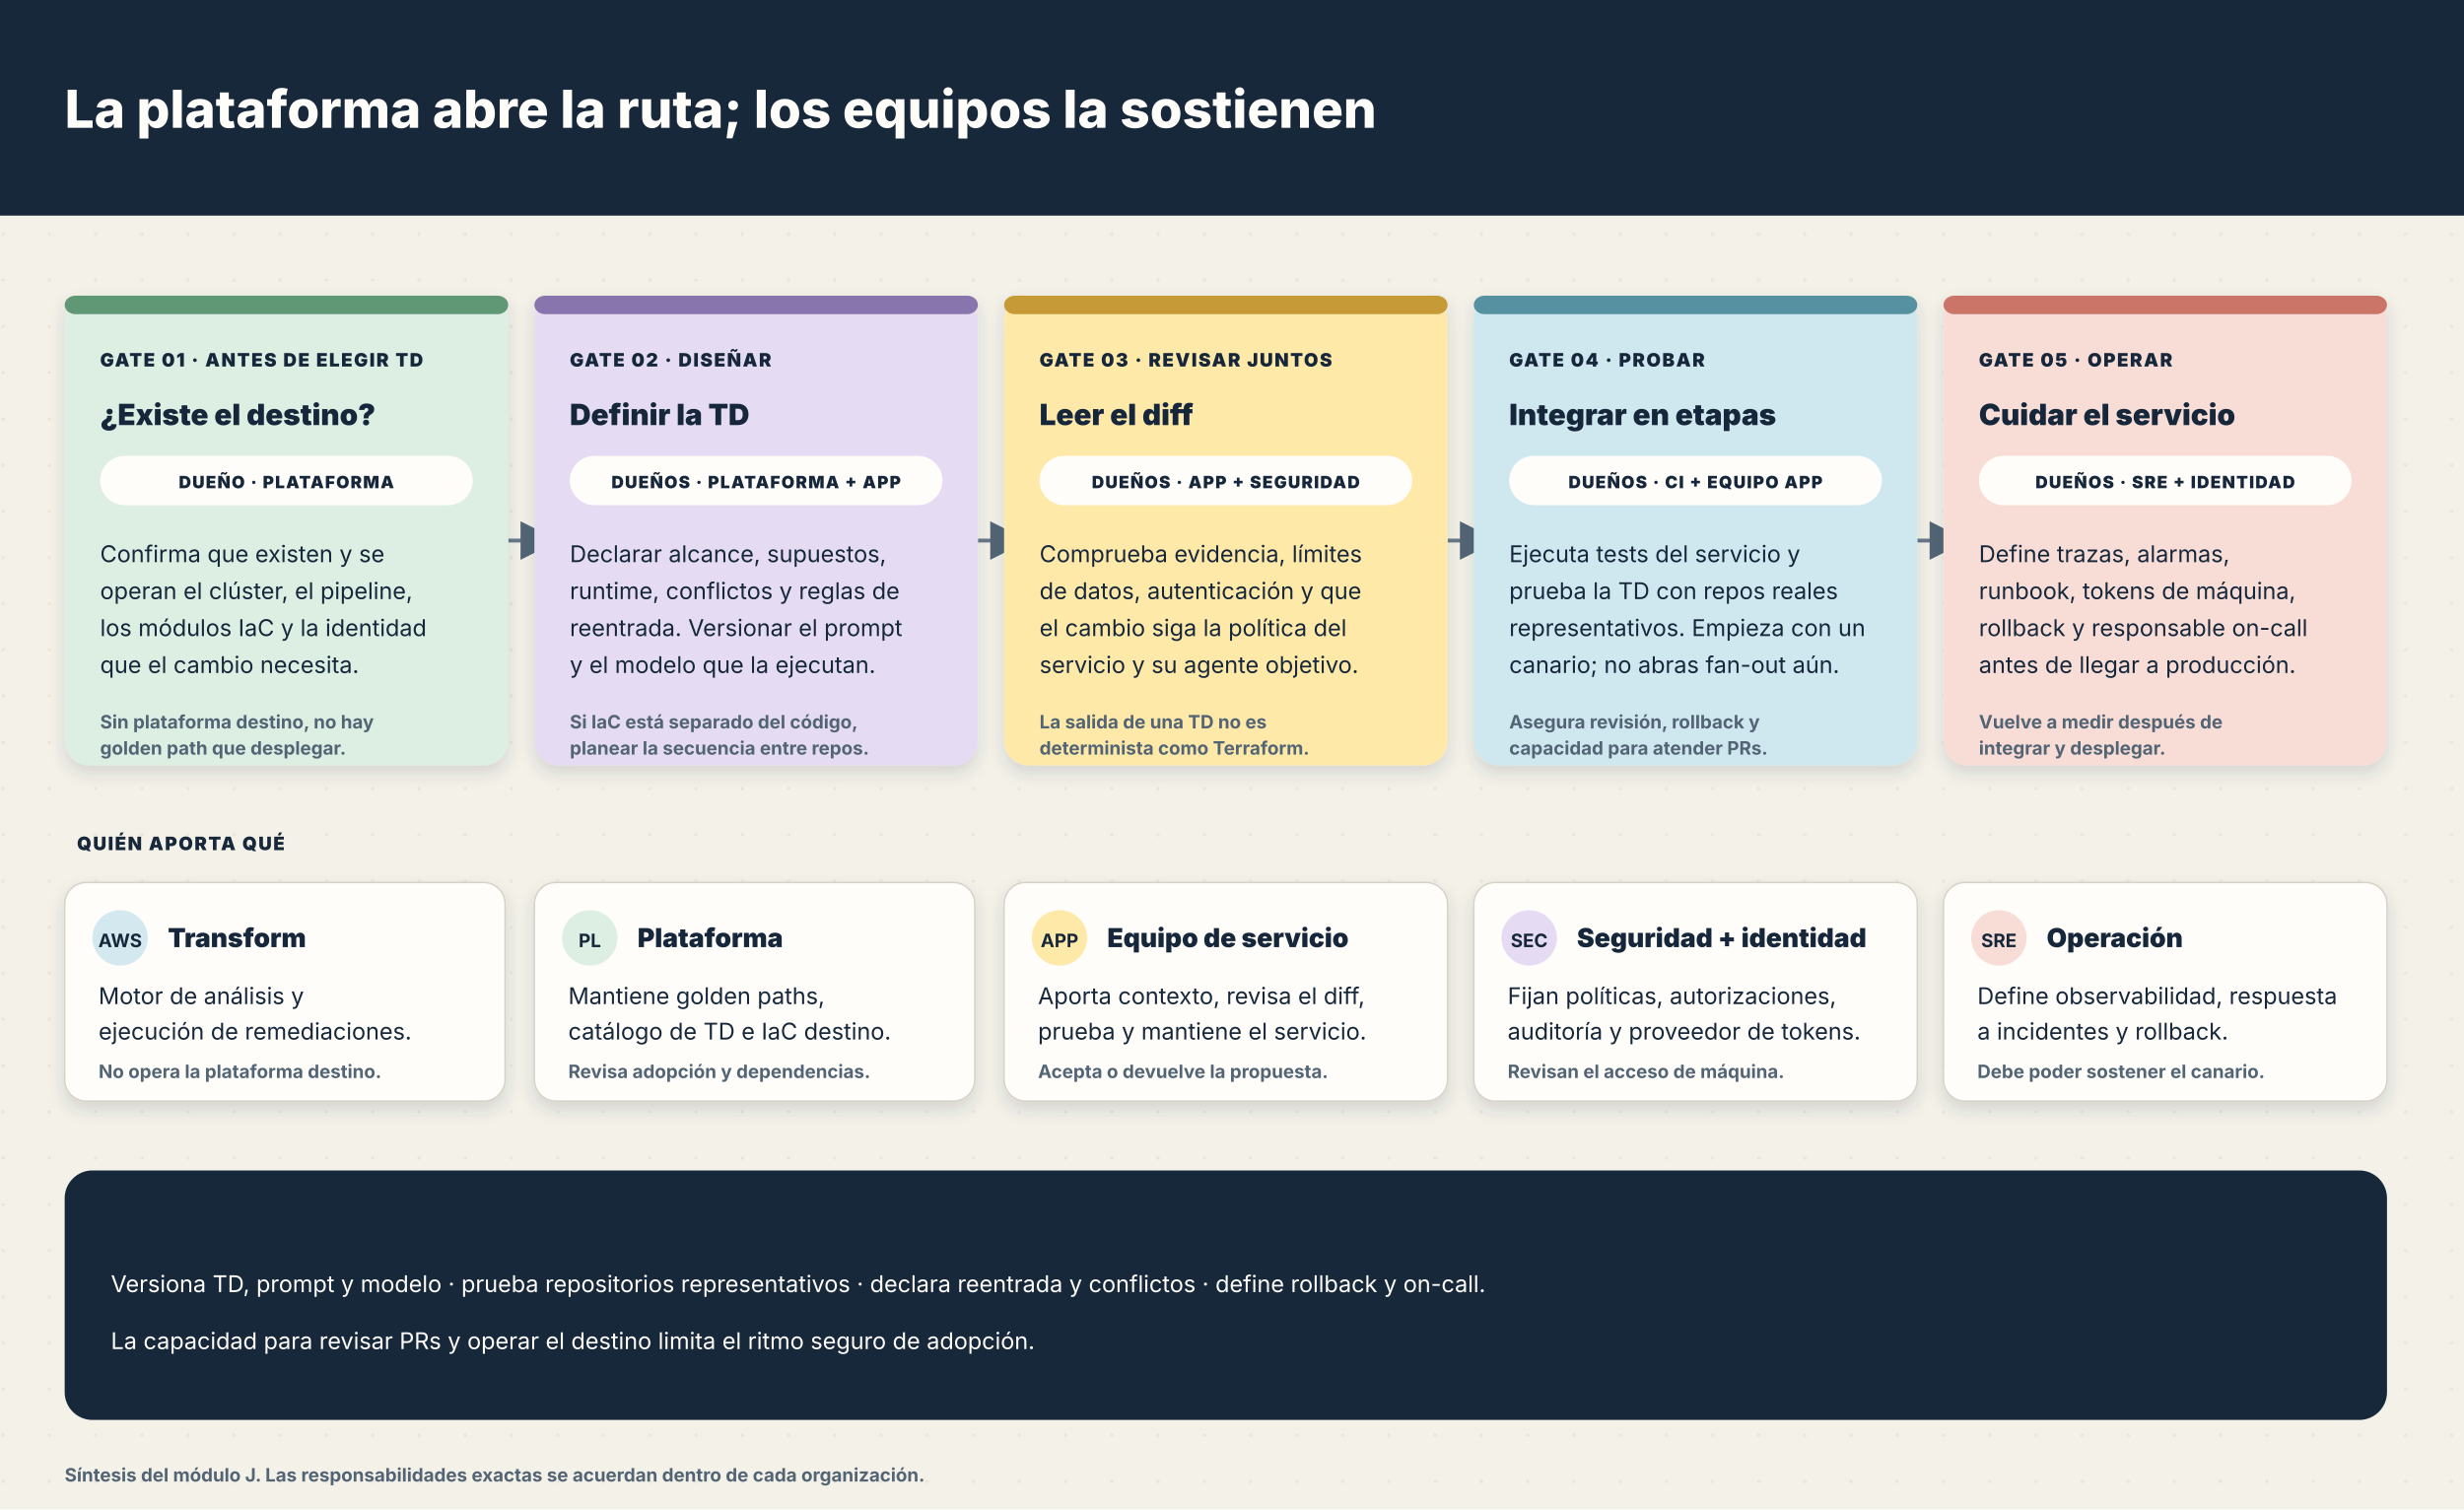
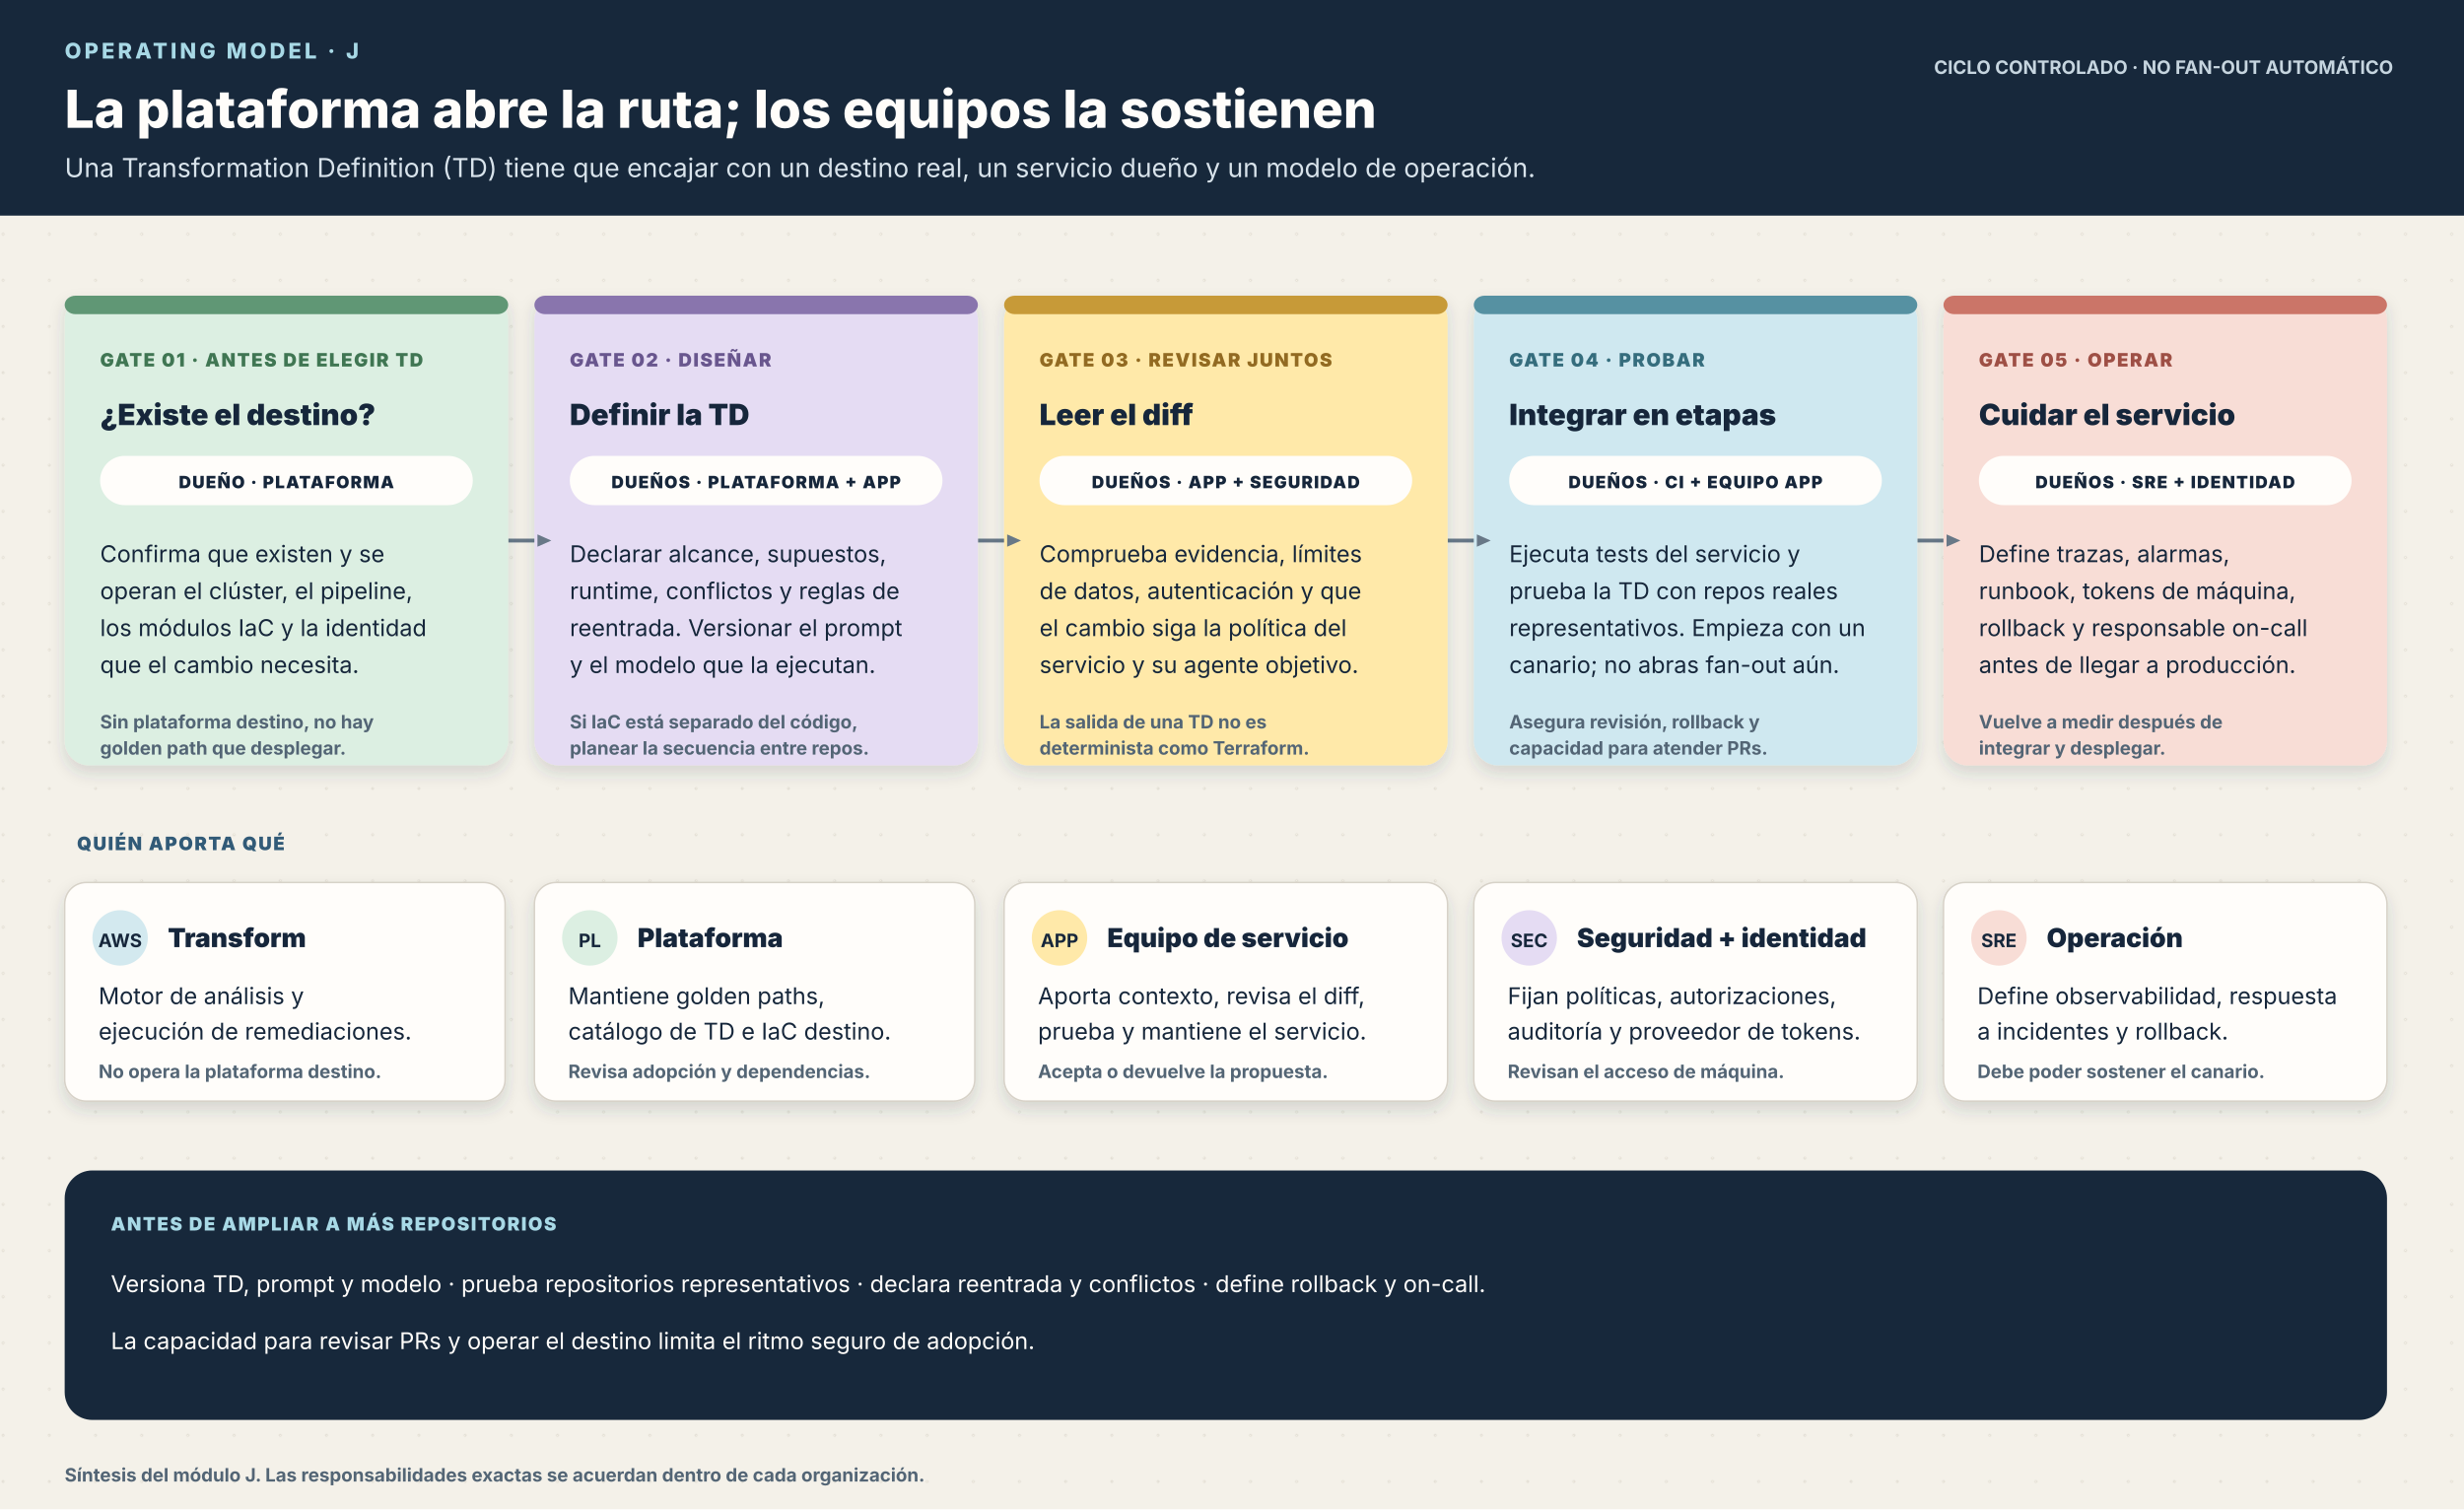
<svg xmlns="http://www.w3.org/2000/svg" viewBox="0 0 1600 980" role="img" aria-labelledby="title desc">
  <defs>
    <pattern id="grid" width="30" height="30" patternUnits="userSpaceOnUse">
      <circle cx="2" cy="2" r="1" fill="#d8d3c8" />
    </pattern>
    <filter id="shadow" x="-20%" y="-20%" width="150%" height="160%">
      <feDropShadow dx="0" dy="5" stdDeviation="5" flood-color="#344354" flood-opacity=".16" />
    </filter>
    <marker id="arrow" markerWidth="10" markerHeight="10" refX="8" refY="5" orient="auto">
      <path d="M0 0L10 5L0 10Z" fill="#536575" />
    </marker>
    <style>
      text{font-family:Inter,ui-sans-serif,system-ui,-apple-system,"Segoe UI",sans-serif;fill:#17283b}.white{fill:#fffdfa!important}.muted{fill:#536575}.kicker{font-size:14px;font-weight:800;letter-spacing:2px}.title{font-size:34px;font-weight:800}.subtitle{font-size:17px}.step{font-size:12px;font-weight:900;letter-spacing:1px}.owner{font-size:11px;font-weight:900;letter-spacing:.8px}.note-title{font-size:19px;font-weight:850}.body{font-size:15px}.tiny{font-size:12px;font-weight:700}.panel{font-size:17px;font-weight:850}
    </style>
  </defs>
  <rect width="1600" height="980" fill="#f4f1e9" />
  <rect width="1600" height="980" fill="url(#grid)" opacity=".55" />
  <path d="M0 0H1600V140H0Z" fill="#17283b" />
-   <text x="42" y="38" class="kicker" fill="#a8d9e6">OPERATING MODEL · J</text>
+   <text x="42" y="38" class="kicker" style="fill:#a8d9e6">OPERATING MODEL · J</text>
  <text x="42" y="83" class="title white" style="fill:#fffdfa">La plataforma abre la ruta; los equipos la sostienen</text>
-   <text x="42" y="115" class="subtitle" fill="#d8e3eb">Una Transformation Definition (TD) tiene que encajar con un destino real, un servicio dueño y un modelo de operación.</text>
-   <text x="1554" y="48" text-anchor="end" class="tiny" fill="#c6d5df">CICLO CONTROLADO · NO FAN-OUT AUTOMÁTICO</text>
-   <g fill="none" stroke="#687887" stroke-width="2.5" marker-end="url(#arrow)">
+   <text x="42" y="115" class="subtitle" style="fill:#d8e3eb">Una Transformation Definition (TD) tiene que encajar con un destino real, un servicio dueño y un modelo de operación.</text>
+   <text x="1554" y="48" text-anchor="end" class="tiny" style="fill:#c6d5df">CICLO CONTROLADO · NO FAN-OUT AUTOMÁTICO</text>
+   <g fill="none" stroke="#687887" stroke-width="2.5">
    <path d="M330 351H358" />
    <path d="M635 351H663" />
    <path d="M940 351H968" />
    <path d="M1245 351H1273" />
  </g>
  <g filter="url(#shadow)">
    <g>
      <rect x="42" y="192" width="288" height="305" rx="16" fill="#dcefe2" />
      <rect x="42" y="192" width="288" height="12" rx="7" fill="#619775" />
-       <text x="65" y="238" class="step" fill="#3f7652">GATE 01 · ANTES DE ELEGIR TD</text>
+       <text x="65" y="238" class="step" style="fill:#3f7652">GATE 01 · ANTES DE ELEGIR TD</text>
      <text x="65" y="276" class="note-title">¿Existe el destino?</text>
      <rect x="65" y="296" width="242" height="32" rx="16" fill="#fffdfa" />
      <text x="186" y="317" text-anchor="middle" class="owner">DUEÑO · PLATAFORMA</text>
      <text x="65" y="365" class="body">Confirma que existen y se</text>
      <text x="65" y="389" class="body">operan el clúster, el pipeline,</text>
      <text x="65" y="413" class="body">los módulos IaC y la identidad</text>
      <text x="65" y="437" class="body">que el cambio necesita.</text>
      <text x="65" y="473" class="tiny muted">Sin plataforma destino, no hay</text>
      <text x="65" y="490" class="tiny muted">golden path que desplegar.</text>
    </g>
    <g>
      <rect x="347" y="192" width="288" height="305" rx="16" fill="#e5dcf3" />
      <rect x="347" y="192" width="288" height="12" rx="7" fill="#8974ad" />
-       <text x="370" y="238" class="step" fill="#69578e">GATE 02 · DISEÑAR</text>
+       <text x="370" y="238" class="step" style="fill:#69578e">GATE 02 · DISEÑAR</text>
      <text x="370" y="276" class="note-title">Definir la TD</text>
      <rect x="370" y="296" width="242" height="32" rx="16" fill="#fffdfa" />
      <text x="491" y="317" text-anchor="middle" class="owner">DUEÑOS · PLATAFORMA + APP</text>
      <text x="370" y="365" class="body">Declarar alcance, supuestos,</text>
      <text x="370" y="389" class="body">runtime, conflictos y reglas de</text>
      <text x="370" y="413" class="body">reentrada. Versionar el prompt</text>
      <text x="370" y="437" class="body">y el modelo que la ejecutan.</text>
      <text x="370" y="473" class="tiny muted">Si IaC está separado del código,</text>
      <text x="370" y="490" class="tiny muted">planear la secuencia entre repos.</text>
    </g>
    <g>
      <rect x="652" y="192" width="288" height="305" rx="16" fill="#ffe9a9" />
      <rect x="652" y="192" width="288" height="12" rx="7" fill="#c79a38" />
-       <text x="675" y="238" class="step" fill="#926a20">GATE 03 · REVISAR JUNTOS</text>
+       <text x="675" y="238" class="step" style="fill:#926a20">GATE 03 · REVISAR JUNTOS</text>
      <text x="675" y="276" class="note-title">Leer el diff</text>
      <rect x="675" y="296" width="242" height="32" rx="16" fill="#fffdfa" />
      <text x="796" y="317" text-anchor="middle" class="owner">DUEÑOS · APP + SEGURIDAD</text>
      <text x="675" y="365" class="body">Comprueba evidencia, límites</text>
      <text x="675" y="389" class="body">de datos, autenticación y que</text>
      <text x="675" y="413" class="body">el cambio siga la política del</text>
      <text x="675" y="437" class="body">servicio y su agente objetivo.</text>
      <text x="675" y="473" class="tiny muted">La salida de una TD no es</text>
      <text x="675" y="490" class="tiny muted">determinista como Terraform.</text>
    </g>
    <g>
      <rect x="957" y="192" width="288" height="305" rx="16" fill="#cfe8f0" />
      <rect x="957" y="192" width="288" height="12" rx="7" fill="#5791a2" />
-       <text x="980" y="238" class="step" fill="#366d7d">GATE 04 · PROBAR</text>
+       <text x="980" y="238" class="step" style="fill:#366d7d">GATE 04 · PROBAR</text>
      <text x="980" y="276" class="note-title">Integrar en etapas</text>
      <rect x="980" y="296" width="242" height="32" rx="16" fill="#fffdfa" />
      <text x="1101" y="317" text-anchor="middle" class="owner">DUEÑOS · CI + EQUIPO APP</text>
      <text x="980" y="365" class="body">Ejecuta tests del servicio y</text>
      <text x="980" y="389" class="body">prueba la TD con repos reales</text>
      <text x="980" y="413" class="body">representativos. Empieza con un</text>
      <text x="980" y="437" class="body">canario; no abras fan-out aún.</text>
      <text x="980" y="473" class="tiny muted">Asegura revisión, rollback y</text>
      <text x="980" y="490" class="tiny muted">capacidad para atender PRs.</text>
    </g>
    <g>
      <rect x="1262" y="192" width="288" height="305" rx="16" fill="#f8ddd6" />
      <rect x="1262" y="192" width="288" height="12" rx="7" fill="#cb7468" />
-       <text x="1285" y="238" class="step" fill="#9e4f45">GATE 05 · OPERAR</text>
+       <text x="1285" y="238" class="step" style="fill:#9e4f45">GATE 05 · OPERAR</text>
      <text x="1285" y="276" class="note-title">Cuidar el servicio</text>
      <rect x="1285" y="296" width="242" height="32" rx="16" fill="#fffdfa" />
      <text x="1406" y="317" text-anchor="middle" class="owner">DUEÑOS · SRE + IDENTIDAD</text>
      <text x="1285" y="365" class="body">Define trazas, alarmas,</text>
      <text x="1285" y="389" class="body">runbook, tokens de máquina,</text>
      <text x="1285" y="413" class="body">rollback y responsable on-call</text>
      <text x="1285" y="437" class="body">antes de llegar a producción.</text>
      <text x="1285" y="473" class="tiny muted">Vuelve a medir después de</text>
      <text x="1285" y="490" class="tiny muted">integrar y desplegar.</text>
    </g>
  </g>
-   <text x="50" y="552" class="step" fill="#315a77">QUIÉN APORTA QUÉ</text>
+   <text x="50" y="552" class="step" style="fill:#315a77">QUIÉN APORTA QUÉ</text>
  <g filter="url(#shadow)">
    <g>
      <rect x="42" y="573" width="286" height="142" rx="14" fill="#fffdfa" stroke="#d7d2c8" />
      <circle cx="78" cy="609" r="18" fill="#d3e9ef" />
      <text x="78" y="615" text-anchor="middle" class="tiny">AWS</text>
      <text x="109" y="615" class="panel">Transform</text>
      <text x="64" y="652" class="body">Motor de análisis y</text>
      <text x="64" y="675" class="body">ejecución de remediaciones.</text>
      <text x="64" y="700" class="tiny muted">No opera la plataforma destino.</text>
    </g>
    <g>
      <rect x="347" y="573" width="286" height="142" rx="14" fill="#fffdfa" stroke="#d7d2c8" />
      <circle cx="383" cy="609" r="18" fill="#dcefe2" />
      <text x="383" y="615" text-anchor="middle" class="tiny">PL</text>
      <text x="414" y="615" class="panel">Plataforma</text>
      <text x="369" y="652" class="body">Mantiene golden paths,</text>
      <text x="369" y="675" class="body">catálogo de TD e IaC destino.</text>
      <text x="369" y="700" class="tiny muted">Revisa adopción y dependencias.</text>
    </g>
    <g>
      <rect x="652" y="573" width="288" height="142" rx="14" fill="#fffdfa" stroke="#d7d2c8" />
      <circle cx="688" cy="609" r="18" fill="#ffe9a9" />
      <text x="688" y="615" text-anchor="middle" class="tiny">APP</text>
      <text x="719" y="615" class="panel">Equipo de servicio</text>
      <text x="674" y="652" class="body">Aporta contexto, revisa el diff,</text>
      <text x="674" y="675" class="body">prueba y mantiene el servicio.</text>
      <text x="674" y="700" class="tiny muted">Acepta o devuelve la propuesta.</text>
    </g>
    <g>
      <rect x="957" y="573" width="288" height="142" rx="14" fill="#fffdfa" stroke="#d7d2c8" />
      <circle cx="993" cy="609" r="18" fill="#e5dcf3" />
      <text x="993" y="615" text-anchor="middle" class="tiny">SEC</text>
      <text x="1024" y="615" class="panel">Seguridad + identidad</text>
      <text x="979" y="652" class="body">Fijan políticas, autorizaciones,</text>
      <text x="979" y="675" class="body">auditoría y proveedor de tokens.</text>
      <text x="979" y="700" class="tiny muted">Revisan el acceso de máquina.</text>
    </g>
    <g>
      <rect x="1262" y="573" width="288" height="142" rx="14" fill="#fffdfa" stroke="#d7d2c8" />
      <circle cx="1298" cy="609" r="18" fill="#f8ddd6" />
      <text x="1298" y="615" text-anchor="middle" class="tiny">SRE</text>
      <text x="1329" y="615" class="panel">Operación</text>
      <text x="1284" y="652" class="body">Define observabilidad, respuesta</text>
      <text x="1284" y="675" class="body">a incidentes y rollback.</text>
      <text x="1284" y="700" class="tiny muted">Debe poder sostener el canario.</text>
    </g>
  </g>
  <rect x="42" y="760" width="1508" height="162" rx="18" fill="#17283b" />
-   <text x="72" y="799" class="step" fill="#a8d9e6">ANTES DE AMPLIAR A MÁS REPOSITORIOS</text>
+   <text x="72" y="799" class="step" style="fill:#a8d9e6">ANTES DE AMPLIAR A MÁS REPOSITORIOS</text>
  <text x="72" y="839" class="body white" style="fill:#fffdfa">Versiona TD, prompt y modelo  ·  prueba repositorios representativos  ·  declara reentrada y conflictos  ·  define rollback y on-call.</text>
  <text x="72" y="876" class="body white" style="fill:#fffdfa">La capacidad para revisar PRs y operar el destino limita el ritmo seguro de adopción.</text>
  <text x="42" y="962" class="tiny muted">Síntesis del módulo J. Las responsabilidades exactas se acuerdan dentro de cada organización.</text>
+   <polygon points="358.00,351.00 349.00,355.00 349.00,347.00" fill="#687887" stroke="none" aria-hidden="true" />
+   <polygon points="663.00,351.00 654.00,355.00 654.00,347.00" fill="#687887" stroke="none" aria-hidden="true" />
+   <polygon points="968.00,351.00 959.00,355.00 959.00,347.00" fill="#687887" stroke="none" aria-hidden="true" />
+   <polygon points="1273.00,351.00 1264.00,355.00 1264.00,347.00" fill="#687887" stroke="none" aria-hidden="true" />
</svg>
